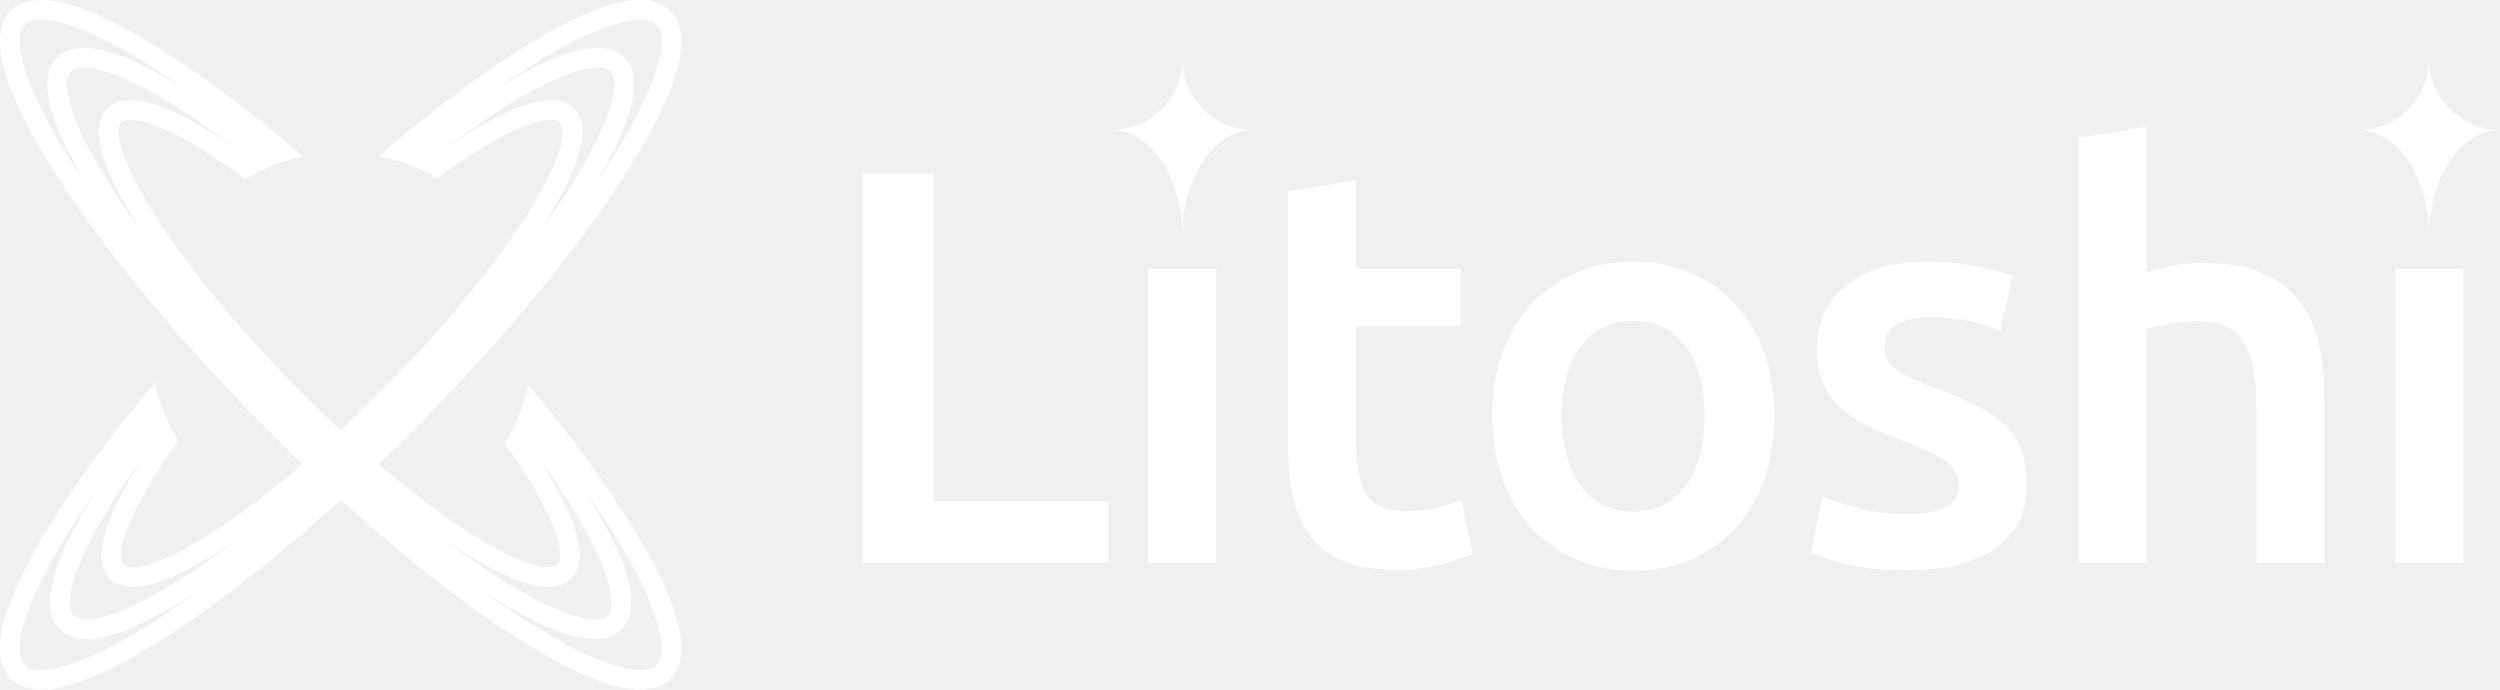
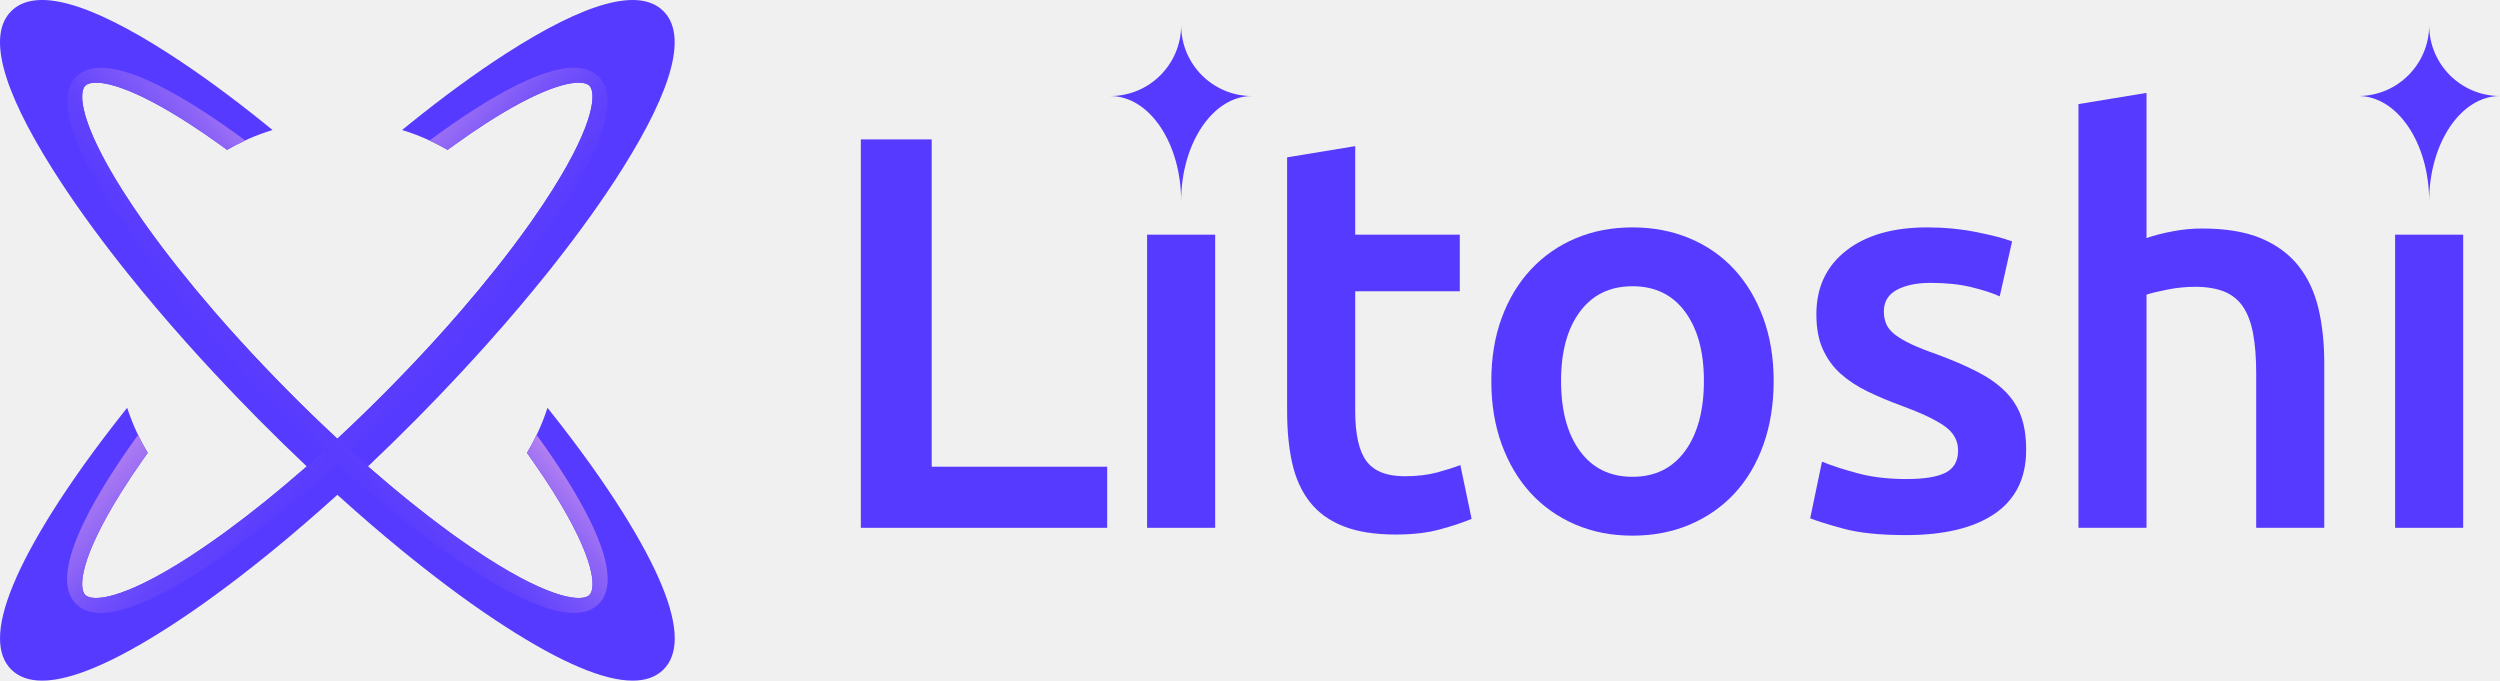
- <svg xmlns="http://www.w3.org/2000/svg" width="203" height="56" viewBox="0 0 203 56" fill="none">
-   <g clip-path="url(#clip0_1300_136)">
-     <path d="M75.77 14.084H70.02V45.7H90.006V40.727H75.77V14.084Z" fill="white" />
-     <path d="M98.766 21.84H93.245V45.7H98.766V21.84Z" fill="white" />
-     <path d="M116.811 41.184C116.036 41.395 115.145 41.503 114.141 41.503C112.681 41.503 111.647 41.092 111.041 40.271C110.431 39.45 110.128 38.081 110.128 36.165V26.448H118.612V21.84H110.128V14.631L104.604 15.544V36.211C104.604 37.791 104.741 39.198 105.015 40.429C105.292 41.661 105.761 42.711 106.432 43.577C107.101 44.444 108.005 45.107 109.146 45.563C110.287 46.02 111.709 46.248 113.413 46.248C114.812 46.248 116.028 46.103 117.061 45.813C118.097 45.526 118.934 45.244 119.571 44.97L118.658 40.59C118.202 40.773 117.587 40.969 116.811 41.184Z" fill="white" />
-     <path d="M140.881 24.668C139.875 23.573 138.667 22.728 137.253 22.135C135.838 21.542 134.295 21.247 132.623 21.247C130.95 21.247 129.413 21.542 128.014 22.135C126.613 22.728 125.405 23.573 124.385 24.668C123.365 25.763 122.576 27.078 122.013 28.613C121.449 30.151 121.17 31.86 121.17 33.747C121.17 35.634 121.449 37.351 122.013 38.902C122.576 40.454 123.36 41.777 124.361 42.871C125.365 43.967 126.567 44.817 127.969 45.426C129.367 46.033 130.918 46.339 132.623 46.339C134.327 46.339 135.884 46.033 137.298 45.426C138.713 44.817 139.92 43.967 140.927 42.871C141.931 41.777 142.706 40.454 143.254 38.902C143.802 37.351 144.075 35.631 144.075 33.747C144.075 31.863 143.793 30.151 143.23 28.613C142.666 27.078 141.885 25.763 140.881 24.668ZM136.888 39.45C135.868 40.848 134.445 41.548 132.623 41.548C130.8 41.548 129.375 40.848 128.355 39.45C127.335 38.049 126.828 36.149 126.828 33.747C126.828 31.345 127.335 29.496 128.355 28.111C129.375 26.729 130.795 26.037 132.623 26.037C134.45 26.037 135.868 26.729 136.888 28.111C137.907 29.496 138.417 31.375 138.417 33.747C138.417 36.119 137.907 38.049 136.888 39.45Z" fill="white" />
-     <path d="M162.85 34.59C162.256 33.997 161.502 33.465 160.59 32.993C159.677 32.523 158.569 32.043 157.259 31.557C156.47 31.284 155.799 31.015 155.251 30.758C154.704 30.5 154.263 30.242 153.928 29.982C153.595 29.724 153.359 29.442 153.222 29.139C153.085 28.833 153.015 28.484 153.015 28.09C153.015 27.298 153.364 26.713 154.065 26.332C154.765 25.954 155.678 25.763 156.803 25.763C158.051 25.763 159.146 25.876 160.088 26.104C161.033 26.332 161.808 26.584 162.415 26.858L163.419 22.387C162.78 22.143 161.822 21.891 160.544 21.633C159.266 21.375 157.927 21.247 156.529 21.247C153.762 21.247 151.571 21.877 149.958 23.139C148.348 24.403 147.54 26.128 147.54 28.318C147.54 29.442 147.714 30.392 148.066 31.168C148.415 31.944 148.893 32.606 149.502 33.154C150.111 33.702 150.833 34.179 151.671 34.59C152.508 35 153.426 35.389 154.43 35.755C156.072 36.361 157.253 36.925 157.967 37.443C158.681 37.958 159.038 38.613 159.038 39.404C159.038 40.255 158.705 40.856 158.034 41.205C157.366 41.556 156.301 41.731 154.841 41.731C153.38 41.731 152.081 41.578 150.941 41.275C149.8 40.969 148.818 40.652 147.996 40.317L147.038 44.925C147.556 45.136 148.453 45.418 149.73 45.767C151.008 46.116 152.696 46.293 154.795 46.293C157.927 46.293 160.34 45.706 162.028 44.535C163.717 43.365 164.559 41.64 164.559 39.359C164.559 38.293 164.422 37.381 164.149 36.621C163.875 35.862 163.443 35.183 162.85 34.59Z" fill="white" />
-     <path d="M186.643 24.37C185.884 23.412 184.872 22.669 183.61 22.135C182.346 21.604 180.757 21.338 178.841 21.338C178.049 21.338 177.252 21.413 176.447 21.566C175.639 21.716 174.933 21.899 174.324 22.113V10.297L168.803 11.21V45.7H174.324V26.721C174.689 26.598 175.252 26.461 176.012 26.311C176.772 26.158 177.518 26.082 178.248 26.082C179.19 26.082 179.982 26.211 180.62 26.469C181.259 26.729 181.769 27.14 182.15 27.701C182.529 28.264 182.803 28.994 182.972 29.891C183.138 30.79 183.221 31.877 183.221 33.154V45.7H188.742V32.287C188.742 30.645 188.584 29.155 188.265 27.816C187.945 26.477 187.403 25.328 186.643 24.37Z" fill="white" />
-     <path d="M200.012 21.84H194.491V45.7H200.012V21.84Z" fill="white" />
-     <path d="M96.007 4.785C96.007 7.968 93.433 10.555 90.258 10.555C93.436 10.555 96.007 14.395 96.007 19.132C96.007 14.395 98.581 10.555 101.753 10.555C98.581 10.555 96.007 7.97 96.007 4.785Z" fill="white" />
-     <path d="M197.253 19.129C197.253 14.392 199.827 10.552 203 10.552C199.827 10.552 197.253 7.968 197.253 4.782C197.253 7.965 194.679 10.552 191.504 10.552C194.682 10.552 197.253 14.392 197.253 19.129Z" fill="white" />
-     <path d="M34.122 34.369C35.185 33.293 36.221 32.212 37.233 31.133C37.544 30.8 37.853 30.467 38.158 30.134C38.212 30.075 38.266 30.016 38.32 29.957C38.553 29.702 38.787 29.447 39.017 29.19C39.09 29.109 39.165 29.029 39.235 28.948C39.522 28.632 39.804 28.318 40.086 28.001C41.076 26.887 42.029 25.779 42.947 24.679C43.102 24.491 43.258 24.303 43.414 24.118C46.425 20.473 49.015 16.952 51.026 13.748C55.197 7.098 56.337 2.764 54.416 0.869C52.494 -1.026 48.175 0.174 41.583 4.438C38.406 6.494 34.922 9.132 31.32 12.194C31.137 12.35 30.952 12.508 30.764 12.669C31.293 12.774 31.814 12.903 32.321 13.061C32.425 13.093 32.533 13.125 32.638 13.163C33.078 13.308 33.51 13.472 33.931 13.657C33.971 13.673 34.009 13.689 34.047 13.708C34.554 13.931 35.042 14.183 35.52 14.457C35.692 14.33 35.861 14.207 36.03 14.086C36.779 13.547 37.506 13.048 38.215 12.591C41.68 10.351 43.712 9.72 44.734 9.72C45.115 9.72 45.357 9.806 45.483 9.932C45.947 10.388 45.931 12.441 42.925 17.234C42.477 17.948 41.989 18.683 41.46 19.44C41.342 19.612 41.221 19.781 41.097 19.953C39.968 21.536 38.674 23.192 37.251 24.885C36.988 25.199 36.723 25.513 36.449 25.83C36.371 25.921 36.293 26.012 36.213 26.104C36.006 26.342 35.797 26.581 35.585 26.82C35.52 26.89 35.458 26.962 35.394 27.035C35.104 27.36 34.812 27.684 34.516 28.012C33.491 29.136 32.423 30.266 31.317 31.388C30.104 32.62 28.88 33.806 27.664 34.933C26.448 33.806 25.224 32.62 24.011 31.388C22.905 30.266 21.834 29.136 20.812 28.012C20.517 27.687 20.224 27.362 19.934 27.035C19.87 26.965 19.808 26.893 19.744 26.82C19.532 26.581 19.322 26.342 19.118 26.104C19.038 26.012 18.96 25.921 18.882 25.83C18.611 25.516 18.34 25.199 18.079 24.885C16.708 23.251 15.454 21.651 14.354 20.119C14.231 19.947 14.107 19.776 13.986 19.604C13.415 18.791 12.886 17.999 12.405 17.234C9.399 12.441 9.381 10.388 9.845 9.932C9.971 9.808 10.213 9.72 10.594 9.72C11.616 9.72 13.648 10.351 17.113 12.591C17.851 13.069 18.613 13.592 19.397 14.159C19.566 14.279 19.735 14.403 19.905 14.529C20.374 14.25 20.86 13.998 21.359 13.77C21.397 13.753 21.437 13.735 21.475 13.719C21.891 13.531 22.317 13.364 22.752 13.214C22.857 13.179 22.964 13.144 23.069 13.109C23.568 12.948 24.081 12.814 24.604 12.704C24.422 12.546 24.239 12.39 24.057 12.234C20.436 9.154 16.936 6.502 13.745 4.438C7.145 0.177 2.826 -1.023 0.904 0.869C-1.015 2.766 0.123 7.098 4.294 13.748C6.342 17.014 8.991 20.605 12.075 24.324C12.231 24.512 12.389 24.7 12.548 24.888C13.412 25.918 14.308 26.957 15.234 28.001C15.516 28.318 15.798 28.632 16.085 28.948C16.155 29.029 16.23 29.109 16.303 29.19C16.533 29.445 16.764 29.7 17 29.957C17.054 30.016 17.108 30.075 17.162 30.134C17.468 30.467 17.779 30.8 18.087 31.133C19.099 32.214 20.138 33.296 21.198 34.369C22.317 35.505 23.442 36.613 24.564 37.692C23.005 39.025 21.477 40.244 20.015 41.32C19.843 41.446 19.674 41.57 19.505 41.69C18.756 42.23 18.028 42.729 17.323 43.185C12.569 46.258 10.519 46.303 10.054 45.847C9.59 45.391 9.606 43.338 12.615 38.542C13.063 37.828 13.552 37.096 14.08 36.339C14.198 36.167 14.319 35.996 14.443 35.824C14.161 35.352 13.9 34.866 13.672 34.361C13.653 34.324 13.637 34.286 13.619 34.246C13.425 33.816 13.251 33.379 13.095 32.931C13.063 32.834 13.031 32.74 12.999 32.644C12.829 32.128 12.69 31.6 12.577 31.063C12.421 31.251 12.266 31.436 12.11 31.621C9.01 35.354 6.345 38.964 4.289 42.243C0.123 48.899 -1.015 53.233 0.904 55.127C1.495 55.71 2.308 55.997 3.344 55.997C5.687 55.997 9.166 54.513 13.737 51.558C16.987 49.457 20.559 46.744 24.253 43.59C24.435 43.432 24.62 43.274 24.806 43.115C25.75 42.3 26.706 41.454 27.661 40.582C28.633 41.465 29.599 42.324 30.557 43.148C30.745 43.309 30.93 43.47 31.116 43.628C34.793 46.765 38.349 49.465 41.586 51.558C46.157 54.513 49.635 55.997 51.978 55.997C53.014 55.997 53.831 55.707 54.418 55.127C56.34 53.233 55.199 48.899 51.028 42.248C49.01 39.028 46.404 35.491 43.374 31.831C43.221 31.648 43.068 31.463 42.912 31.275C42.794 31.809 42.646 32.33 42.474 32.842C42.445 32.934 42.413 33.028 42.378 33.119C42.217 33.567 42.037 34.007 41.836 34.434C41.819 34.469 41.803 34.504 41.787 34.538C41.551 35.038 41.285 35.523 40.998 35.993C41.122 36.165 41.242 36.336 41.358 36.505C41.844 37.203 42.295 37.885 42.708 38.545C45.714 43.338 45.73 45.391 45.269 45.85C44.804 46.306 42.751 46.261 38 43.188C37.324 42.75 36.629 42.275 35.917 41.763C35.748 41.642 35.579 41.519 35.407 41.392C33.915 40.303 32.356 39.058 30.761 37.694C31.886 36.615 33.008 35.507 34.127 34.372L34.122 34.369ZM42.45 5.775C47.217 2.691 50.293 1.596 51.981 1.596C52.607 1.596 53.044 1.747 53.304 2.002C54.265 2.949 53.817 6.312 49.684 12.903C49.193 13.686 48.666 14.489 48.108 15.307C51.45 9.857 52.317 6.277 50.682 4.664C49.05 3.054 45.489 3.966 40.094 7.372C40.899 6.805 41.688 6.271 42.456 5.775H42.45ZM44.27 18.077C47.247 13.329 48.033 10.208 46.6 8.797C45.169 7.385 42.056 8.212 37.351 11.255C36.972 11.499 36.588 11.754 36.199 12.025C37.667 10.911 39.093 9.908 40.448 9.03C45.972 5.461 48.809 5.058 49.557 5.799C50.309 6.54 49.947 9.382 46.452 14.953C45.599 16.316 44.616 17.749 43.524 19.231C43.784 18.842 44.031 18.458 44.27 18.079V18.077ZM5.642 12.905C1.508 6.312 1.06 2.949 2.024 2.002C2.281 1.747 2.719 1.596 3.344 1.596C5.032 1.596 8.106 2.691 12.872 5.775C13.645 6.274 14.44 6.811 15.248 7.38C9.848 3.969 6.283 3.054 4.649 4.664C3.011 6.277 3.878 9.854 7.22 15.307C6.659 14.489 6.133 13.686 5.644 12.903L5.642 12.905ZM8.868 14.95C5.373 9.379 5.011 6.537 5.762 5.796C5.958 5.6 6.299 5.485 6.799 5.485C8.192 5.485 10.803 6.395 14.872 9.027C16.227 9.905 17.65 10.909 19.121 12.022C18.732 11.754 18.348 11.496 17.969 11.252C13.264 8.209 10.153 7.382 8.72 8.794C7.29 10.206 8.073 13.329 11.05 18.074C11.286 18.453 11.536 18.834 11.796 19.225C10.706 17.744 9.724 16.311 8.868 14.948V14.95ZM12.872 50.224C6.337 54.451 2.982 54.942 2.024 53.995C1.063 53.048 1.508 49.685 5.644 43.094C6.364 41.945 7.161 40.756 8.025 39.533C7.928 39.683 7.832 39.833 7.741 39.981C5.293 43.886 4.064 46.87 4.064 48.899C4.064 49.846 4.332 50.584 4.866 51.113C5.389 51.628 6.109 51.886 7.021 51.886C9.053 51.886 12.043 50.614 15.956 48.083C16.107 47.983 16.26 47.887 16.413 47.785C15.197 48.67 14.016 49.486 12.872 50.224ZM15.092 46.749C9.568 50.321 6.731 50.721 5.983 49.98C5.231 49.239 5.593 46.398 9.088 40.829C9.936 39.476 10.908 38.057 11.987 36.591C11.737 36.967 11.498 37.337 11.27 37.702C8.294 42.45 7.507 45.571 8.94 46.983C9.394 47.428 10.011 47.651 10.798 47.651C12.497 47.651 14.971 46.607 18.189 44.524C18.557 44.285 18.933 44.036 19.314 43.776C17.854 44.884 16.439 45.88 15.095 46.749H15.092ZM49.678 43.097C53.814 49.688 54.26 53.05 53.299 53.998C52.338 54.945 48.983 54.451 42.448 50.227C41.31 49.492 40.131 48.679 38.921 47.798C39.071 47.898 39.216 47.992 39.364 48.088C43.28 50.619 46.267 51.891 48.299 51.891C48.755 51.891 49.163 51.827 49.523 51.698C49.882 51.569 50.191 51.376 50.454 51.118C52.137 49.457 51.171 45.713 47.579 39.986C47.488 39.839 47.392 39.691 47.295 39.538C48.159 40.759 48.954 41.951 49.673 43.099L49.678 43.097ZM37.131 44.524C40.349 46.607 42.823 47.651 44.525 47.651C45.309 47.651 45.929 47.428 46.38 46.983C47.81 45.571 47.026 42.447 44.05 37.702C43.816 37.329 43.572 36.951 43.315 36.565C44.402 38.041 45.381 39.471 46.232 40.829C49.724 46.4 50.089 49.242 49.337 49.98C48.586 50.721 45.749 50.318 40.228 46.749C38.88 45.88 37.469 44.884 36.011 43.778C36.39 44.036 36.763 44.285 37.131 44.524Z" fill="white" />
+ <svg xmlns="http://www.w3.org/2000/svg" width="191" height="52" viewBox="0 0 191 52" fill="none">
+   <g clip-path="url(#clip0_1385_277)">
+     <path d="M71.182 10.65H65.768V40.325H84.588V35.657H71.182V10.65Z" fill="#563AFF" />
+     <path d="M92.838 17.929H87.639V40.325H92.838V17.929Z" fill="#563AFF" />
+     <path d="M109.832 36.086C109.101 36.285 108.262 36.385 107.317 36.385C105.942 36.385 104.969 36 104.397 35.229C103.823 34.458 103.538 33.174 103.538 31.375V22.254H111.528V17.929H103.538V11.164L98.336 12.02V31.418C98.336 32.902 98.465 34.222 98.723 35.378C98.983 36.534 99.425 37.519 100.057 38.333C100.687 39.146 101.538 39.768 102.613 40.196C103.687 40.625 105.027 40.839 106.632 40.839C107.949 40.839 109.094 40.703 110.067 40.431C111.042 40.161 111.831 39.897 112.43 39.64L111.571 35.529C111.141 35.7 110.562 35.884 109.832 36.086Z" fill="#563AFF" />
+     <path d="M132.5 20.584C131.552 19.557 130.414 18.763 129.082 18.207C127.75 17.65 126.297 17.373 124.722 17.373C123.147 17.373 121.699 17.65 120.382 18.207C119.063 18.763 117.925 19.557 116.965 20.584C116.004 21.612 115.261 22.846 114.73 24.287C114.199 25.73 113.937 27.335 113.937 29.106C113.937 30.877 114.199 32.489 114.73 33.945C115.261 35.401 115.999 36.642 116.942 37.67C117.887 38.698 119.02 39.496 120.339 40.068C121.656 40.637 123.117 40.924 124.722 40.924C126.327 40.924 127.793 40.637 129.125 40.068C130.457 39.496 131.595 38.698 132.543 37.67C133.488 36.642 134.218 35.401 134.734 33.945C135.25 32.489 135.508 30.874 135.508 29.106C135.508 27.337 135.242 25.73 134.711 24.287C134.181 22.846 133.445 21.612 132.5 20.584ZM128.738 34.458C127.778 35.771 126.438 36.428 124.722 36.428C123.006 36.428 121.664 35.771 120.703 34.458C119.743 33.144 119.265 31.36 119.265 29.106C119.265 26.851 119.743 25.116 120.703 23.816C121.664 22.519 123.001 21.869 124.722 21.869C126.443 21.869 127.778 22.519 128.738 23.816C129.699 25.116 130.179 26.879 130.179 29.106C130.179 31.332 129.699 33.144 128.738 34.458Z" fill="#563AFF" />
+     <path d="M153.188 29.897C152.63 29.34 151.919 28.841 151.06 28.398C150.201 27.957 149.157 27.506 147.923 27.05C147.18 26.794 146.548 26.542 146.032 26.3C145.517 26.058 145.102 25.816 144.786 25.572C144.473 25.33 144.25 25.066 144.122 24.781C143.993 24.494 143.927 24.166 143.927 23.796C143.927 23.053 144.256 22.504 144.915 22.146C145.575 21.791 146.434 21.612 147.493 21.612C148.669 21.612 149.7 21.718 150.587 21.932C151.477 22.146 152.208 22.383 152.779 22.64L153.724 18.443C153.123 18.214 152.22 17.977 151.017 17.735C149.814 17.494 148.553 17.373 147.236 17.373C144.63 17.373 142.567 17.965 141.048 19.149C139.531 20.335 138.771 21.955 138.771 24.01C138.771 25.066 138.935 25.957 139.266 26.685C139.595 27.413 140.044 28.035 140.618 28.549C141.192 29.063 141.872 29.511 142.661 29.897C143.449 30.282 144.314 30.647 145.259 30.99C146.806 31.559 147.918 32.088 148.59 32.574C149.263 33.058 149.599 33.673 149.599 34.416C149.599 35.214 149.286 35.778 148.654 36.106C148.024 36.436 147.021 36.599 145.646 36.599C144.271 36.599 143.047 36.456 141.973 36.171C140.899 35.884 139.974 35.587 139.2 35.272L138.298 39.597C138.786 39.796 139.63 40.06 140.833 40.388C142.036 40.715 143.626 40.882 145.603 40.882C148.553 40.882 150.825 40.33 152.415 39.232C154.005 38.133 154.798 36.514 154.798 34.373C154.798 33.373 154.669 32.516 154.412 31.803C154.154 31.091 153.747 30.453 153.188 29.897Z" fill="#563AFF" />
+     <path d="M175.596 20.305C174.881 19.405 173.928 18.708 172.74 18.206C171.549 17.708 170.053 17.458 168.248 17.458C167.503 17.458 166.752 17.529 165.994 17.672C165.233 17.814 164.568 17.985 163.994 18.186V7.096L158.795 7.952V40.325H163.994V22.511C164.338 22.395 164.869 22.267 165.584 22.126C166.3 21.982 167.002 21.912 167.69 21.912C168.577 21.912 169.323 22.033 169.924 22.274C170.526 22.519 171.006 22.904 171.365 23.431C171.721 23.96 171.979 24.645 172.138 25.486C172.295 26.33 172.374 27.35 172.374 28.549V40.325H177.573V27.735C177.573 26.194 177.424 24.796 177.123 23.539C176.822 22.282 176.312 21.204 175.596 20.305Z" fill="#563AFF" />
+     <path d="M188.187 17.929H182.987V40.325H188.187V17.929Z" fill="#563AFF" />
+     <path d="M90.24 1.922C90.24 4.909 87.816 7.337 84.826 7.337C87.819 7.337 90.24 10.942 90.24 15.388C90.24 10.942 92.664 7.337 95.652 7.337C92.664 7.337 90.24 4.912 90.24 1.922Z" fill="#563AFF" />
+     <path d="M185.588 15.385C185.588 10.94 188.012 7.335 191 7.335C188.012 7.335 185.588 4.909 185.588 1.919C185.588 4.907 183.164 7.335 180.174 7.335C183.167 7.335 185.588 10.94 185.588 15.385Z" fill="#563AFF" />
+     <path d="M47.551 39.103C46.1 36.796 44.325 34.318 42.293 31.743C42.139 31.549 41.982 31.353 41.828 31.156C41.636 31.751 41.411 32.33 41.156 32.894C41.138 32.935 41.118 32.977 41.098 33.018C41.065 33.088 41.032 33.159 40.997 33.227C40.774 33.698 40.526 34.154 40.258 34.6C40.392 34.786 40.524 34.97 40.653 35.156C41.229 35.975 41.76 36.773 42.248 37.547C45.516 42.741 45.534 44.965 45.028 45.459C44.525 45.955 42.293 45.904 37.127 42.575C36.358 42.078 35.565 41.537 34.753 40.952C34.571 40.821 34.384 40.688 34.2 40.552C32.291 39.154 30.287 37.534 28.237 35.743C28.197 35.708 28.154 35.67 28.113 35.635C29.362 34.454 30.61 33.232 31.854 31.977C32.999 30.819 34.116 29.658 35.193 28.496C35.529 28.139 35.858 27.781 36.181 27.423C36.247 27.355 36.308 27.287 36.368 27.219C36.7 26.857 37.023 26.496 37.344 26.136C38.937 24.35 40.433 22.582 41.821 20.849C41.977 20.653 42.132 20.456 42.288 20.262C44.318 17.688 46.095 15.207 47.546 12.899C51.451 6.695 52.502 2.637 50.672 0.836C48.843 -0.959 44.783 0.141 38.613 4.119C36.318 5.597 33.856 7.401 31.3 9.461C31.106 9.617 30.914 9.774 30.719 9.932C31.318 10.116 31.902 10.33 32.471 10.577C32.511 10.595 32.554 10.612 32.595 10.632C32.665 10.663 32.736 10.695 32.807 10.731C33.282 10.947 33.745 11.187 34.195 11.446C34.379 11.31 34.566 11.174 34.748 11.046C35.562 10.461 36.353 9.92 37.122 9.423C40.888 6.995 43.097 6.313 44.209 6.313C44.624 6.313 44.887 6.406 45.023 6.539C45.529 7.035 45.508 9.26 42.24 14.454C41.755 15.227 41.224 16.023 40.648 16.841C40.519 17.025 40.387 17.212 40.251 17.401C38.795 19.431 37.091 21.577 35.198 23.766C34.89 24.124 34.576 24.479 34.26 24.837C34.192 24.912 34.124 24.993 34.056 25.068C33.742 25.421 33.424 25.773 33.1 26.126C31.988 27.343 30.825 28.567 29.622 29.784C28.343 31.078 27.052 32.325 25.77 33.517C24.486 32.325 23.197 31.078 21.918 29.784C20.715 28.567 19.552 27.343 18.44 26.126C18.116 25.773 17.798 25.421 17.484 25.068C17.416 24.993 17.348 24.912 17.28 24.837C16.961 24.479 16.65 24.121 16.342 23.766C14.449 21.577 12.745 19.431 11.289 17.401C11.152 17.212 11.021 17.025 10.892 16.841C10.316 16.023 9.785 15.227 9.3 14.454C6.032 9.26 6.011 7.035 6.517 6.539C6.651 6.406 6.916 6.313 7.331 6.313C8.443 6.313 10.652 6.995 14.418 9.423C15.187 9.92 15.98 10.461 16.792 11.046C16.974 11.177 17.161 11.31 17.345 11.446C17.798 11.187 18.258 10.947 18.733 10.731C18.804 10.695 18.875 10.665 18.945 10.632C18.986 10.612 19.029 10.595 19.069 10.577C19.638 10.33 20.222 10.114 20.821 9.932C20.626 9.774 20.432 9.615 20.239 9.461C17.686 7.398 15.222 5.597 12.927 4.119C6.762 0.141 2.703 -0.962 0.873 0.836C-0.957 2.635 0.094 6.693 3.999 12.897C5.45 15.204 7.227 17.685 9.257 20.26C9.414 20.454 9.568 20.65 9.724 20.846C11.112 22.577 12.608 24.348 14.201 26.134C14.522 26.494 14.848 26.857 15.177 27.217C15.237 27.285 15.3 27.355 15.364 27.421C15.687 27.779 16.018 28.136 16.352 28.494C17.431 29.655 18.546 30.816 19.691 31.975C20.935 33.232 22.183 34.451 23.432 35.632C23.392 35.668 23.349 35.706 23.308 35.741C21.258 37.532 19.254 39.151 17.345 40.549C17.161 40.685 16.974 40.821 16.792 40.95C15.978 41.534 15.187 42.076 14.418 42.572C9.252 45.902 7.02 45.952 6.517 45.456C6.011 44.96 6.032 42.738 9.297 37.544C9.785 36.771 10.316 35.972 10.892 35.154C11.021 34.97 11.152 34.784 11.287 34.597C11.019 34.151 10.773 33.695 10.548 33.224C10.513 33.156 10.48 33.086 10.447 33.015C10.427 32.975 10.407 32.932 10.389 32.892C10.134 32.328 9.909 31.748 9.717 31.154C9.56 31.35 9.406 31.547 9.252 31.741C7.22 34.315 5.445 36.796 3.994 39.101C1.338 43.335 0.001 46.567 0.001 48.766C0.001 49.791 0.291 50.592 0.873 51.164C1.441 51.721 2.222 52 3.216 52C5.422 52 8.673 50.625 12.93 47.882C15.225 46.403 17.689 44.6 20.244 42.539C20.439 42.383 20.629 42.227 20.826 42.068C22.411 40.773 24.026 39.381 25.656 37.91C25.697 37.874 25.735 37.837 25.775 37.801C25.816 37.837 25.853 37.874 25.894 37.91C27.522 39.381 29.139 40.771 30.724 42.068C30.919 42.227 31.111 42.383 31.306 42.539C33.861 44.6 36.325 46.406 38.621 47.882C42.877 50.625 46.128 52 48.334 52C49.328 52 50.109 51.721 50.678 51.164C51.259 50.592 51.55 49.791 51.55 48.766C51.55 46.567 50.212 43.335 47.551 39.103Z" fill="#563AFF" />
+     <path d="M43.22 15.504C42.058 17.353 40.635 19.34 39.009 21.403C38.885 21.559 38.759 21.715 38.635 21.872C37.526 23.259 36.325 24.675 35.051 26.106C34.793 26.393 34.533 26.685 34.267 26.975C34.219 27.03 34.169 27.086 34.118 27.139C33.858 27.426 33.593 27.713 33.325 28C32.46 28.93 31.568 29.861 30.648 30.788C29.622 31.826 28.59 32.834 27.559 33.806C27.273 34.073 26.99 34.34 26.707 34.602C26.651 34.652 26.596 34.703 26.543 34.753C26.255 35.018 25.966 35.282 25.681 35.542C24.377 36.72 23.082 37.834 21.811 38.871C21.654 38.998 21.5 39.123 21.346 39.249C19.299 40.899 17.325 42.345 15.487 43.529C12.077 45.725 9.474 46.829 7.704 46.829C6.908 46.829 6.284 46.605 5.826 46.159C5.359 45.7 5.126 45.058 5.126 44.237C5.126 42.476 6.198 39.887 8.329 36.499C8.988 35.451 9.731 34.358 10.55 33.229C10.773 33.7 11.021 34.156 11.288 34.602C11.154 34.788 11.023 34.972 10.894 35.159C10.318 35.977 9.787 36.776 9.299 37.549C6.031 42.743 6.013 44.967 6.519 45.461C7.022 45.957 9.254 45.907 14.42 42.577C15.189 42.081 15.982 41.539 16.794 40.955C16.976 40.824 17.163 40.69 17.347 40.554C19.256 39.156 21.26 37.536 23.31 35.746C23.664 35.436 24.02 35.118 24.377 34.798C24.453 34.73 24.528 34.66 24.607 34.592C24.956 34.277 25.307 33.955 25.658 33.632C26.98 32.408 28.31 31.123 29.629 29.788C30.832 28.572 31.995 27.348 33.107 26.131C33.431 25.778 33.749 25.426 34.063 25.073C34.131 24.997 34.199 24.917 34.267 24.841C34.586 24.484 34.897 24.126 35.205 23.771C37.098 21.582 38.802 19.436 40.258 17.405C40.394 17.217 40.526 17.03 40.655 16.846C41.231 16.028 41.762 15.232 42.247 14.458C45.515 9.264 45.536 7.04 45.03 6.544C44.896 6.411 44.631 6.317 44.216 6.317C43.104 6.317 40.895 7 37.129 9.428C36.36 9.924 35.567 10.466 34.755 11.05C34.573 11.181 34.386 11.315 34.202 11.451C33.749 11.191 33.289 10.952 32.814 10.736C33.934 9.904 35.021 9.149 36.065 8.476C41.006 5.29 44.259 4.408 45.723 5.846C47.189 7.287 46.347 10.537 43.22 15.509V15.504Z" fill="url(#paint0_linear_1385_277)" />
+     <path d="M8.331 15.504C9.494 17.353 10.917 19.34 12.543 21.403C12.666 21.559 12.793 21.715 12.917 21.872C14.026 23.259 15.227 24.675 16.501 26.106C16.759 26.393 17.019 26.685 17.285 26.975C17.332 27.03 17.383 27.086 17.434 27.139C17.694 27.426 17.959 27.713 18.227 28C19.092 28.93 19.984 29.861 20.904 30.788C21.93 31.826 22.962 32.834 23.993 33.806C24.279 34.073 24.562 34.34 24.845 34.602C24.9 34.652 24.956 34.703 25.009 34.753C25.297 35.018 25.585 35.282 25.871 35.542C27.175 36.72 28.469 37.834 29.741 38.871C29.898 38.998 30.052 39.123 30.206 39.249C32.253 40.899 34.227 42.345 36.065 43.529C39.475 45.725 42.078 46.829 43.848 46.829C44.644 46.829 45.268 46.605 45.726 46.159C46.193 45.7 46.426 45.058 46.426 44.237C46.426 42.476 45.354 39.887 43.223 36.499C42.564 35.451 41.82 34.358 41.002 33.229C40.779 33.7 40.531 34.156 40.263 34.602C40.397 34.788 40.529 34.972 40.658 35.159C41.234 35.977 41.765 36.776 42.253 37.549C45.521 42.743 45.539 44.967 45.033 45.461C44.53 45.957 42.298 45.907 37.132 42.577C36.363 42.081 35.569 41.539 34.758 40.955C34.576 40.824 34.389 40.69 34.205 40.554C32.296 39.156 30.292 37.536 28.242 35.746C27.888 35.436 27.532 35.118 27.175 34.798C27.099 34.73 27.023 34.66 26.945 34.592C26.596 34.277 26.245 33.955 25.894 33.632C24.572 32.408 23.242 31.123 21.923 29.788C20.72 28.572 19.557 27.348 18.445 26.131C18.121 25.778 17.803 25.426 17.489 25.073C17.421 24.997 17.353 24.917 17.285 24.841C16.966 24.484 16.655 24.126 16.347 23.771C14.454 21.582 12.75 19.436 11.294 17.405C11.157 17.217 11.026 17.03 10.897 16.846C10.321 16.028 9.79 15.232 9.305 14.458C6.036 9.264 6.016 7.04 6.522 6.544C6.656 6.411 6.921 6.317 7.336 6.317C8.448 6.317 10.657 7 14.423 9.428C15.192 9.924 15.985 10.466 16.797 11.05C16.979 11.181 17.166 11.315 17.35 11.451C17.803 11.191 18.263 10.952 18.738 10.736C17.618 9.904 16.531 9.149 15.487 8.476C10.546 5.29 7.293 4.408 5.829 5.846C4.363 7.287 5.205 10.537 8.331 15.509V15.504Z" fill="url(#paint1_linear_1385_277)" />
  </g>
  <defs>
-     <clipPath id="clip0_1300_136">
-       <rect width="203" height="56" fill="white" />
+     <linearGradient id="paint0_linear_1385_277" x1="12.815" y1="14.539" x2="52.363" y2="49.756" gradientUnits="userSpaceOnUse">
+       <stop offset="0.11" stop-color="#F9B7E6" />
+       <stop offset="0.15" stop-color="#D49BEB" />
+       <stop offset="0.2" stop-color="#AE7DF1" />
+       <stop offset="0.26" stop-color="#8E65F6" />
+       <stop offset="0.31" stop-color="#7552FA" />
+       <stop offset="0.37" stop-color="#6344FC" />
+       <stop offset="0.43" stop-color="#593CFE" />
+       <stop offset="0.5" stop-color="#563AFF" />
+     </linearGradient>
+     <linearGradient id="paint1_linear_1385_277" x1="38.737" y1="14.539" x2="-0.811" y2="49.756" gradientUnits="userSpaceOnUse">
+       <stop offset="0.13" stop-color="#F9B7E6" />
+       <stop offset="0.16" stop-color="#D49BEB" />
+       <stop offset="0.21" stop-color="#AE7DF1" />
+       <stop offset="0.26" stop-color="#8E65F6" />
+       <stop offset="0.32" stop-color="#7552FA" />
+       <stop offset="0.37" stop-color="#6344FC" />
+       <stop offset="0.43" stop-color="#593CFE" />
+       <stop offset="0.5" stop-color="#563AFF" />
+     </linearGradient>
+     <clipPath id="clip0_1385_277">
+       <rect width="191" height="52" fill="white" />
    </clipPath>
  </defs>
</svg>
